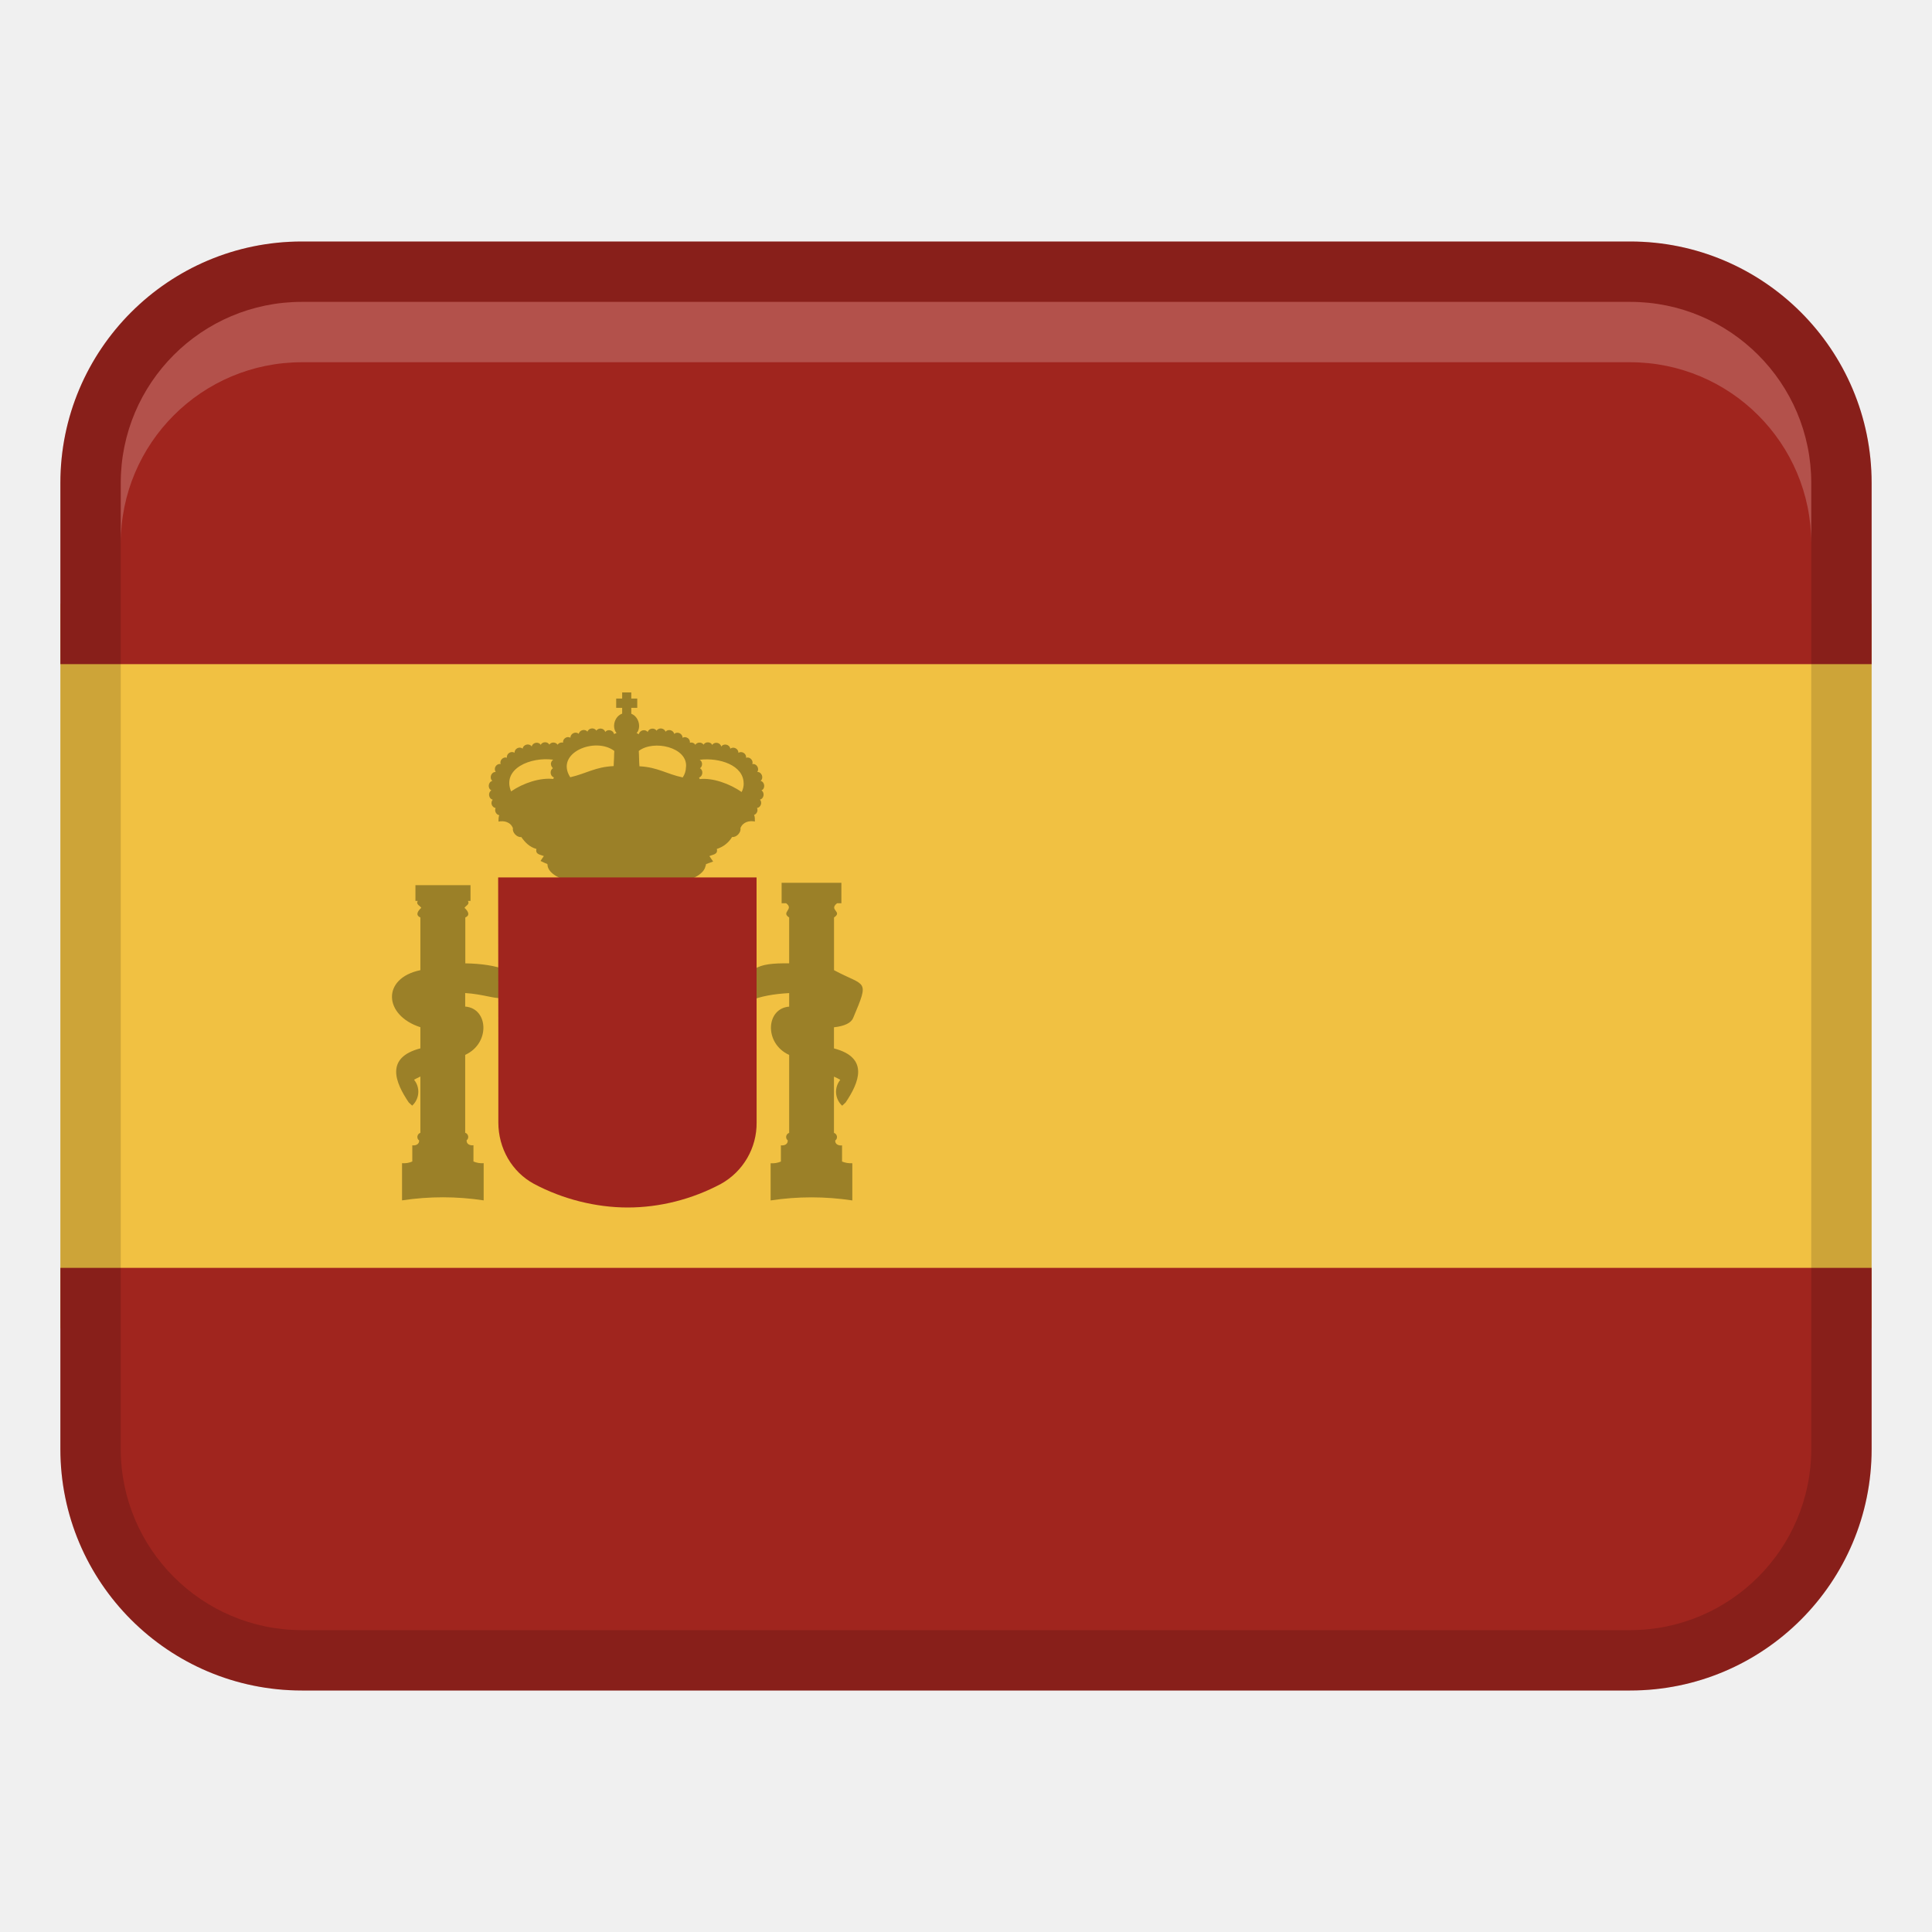
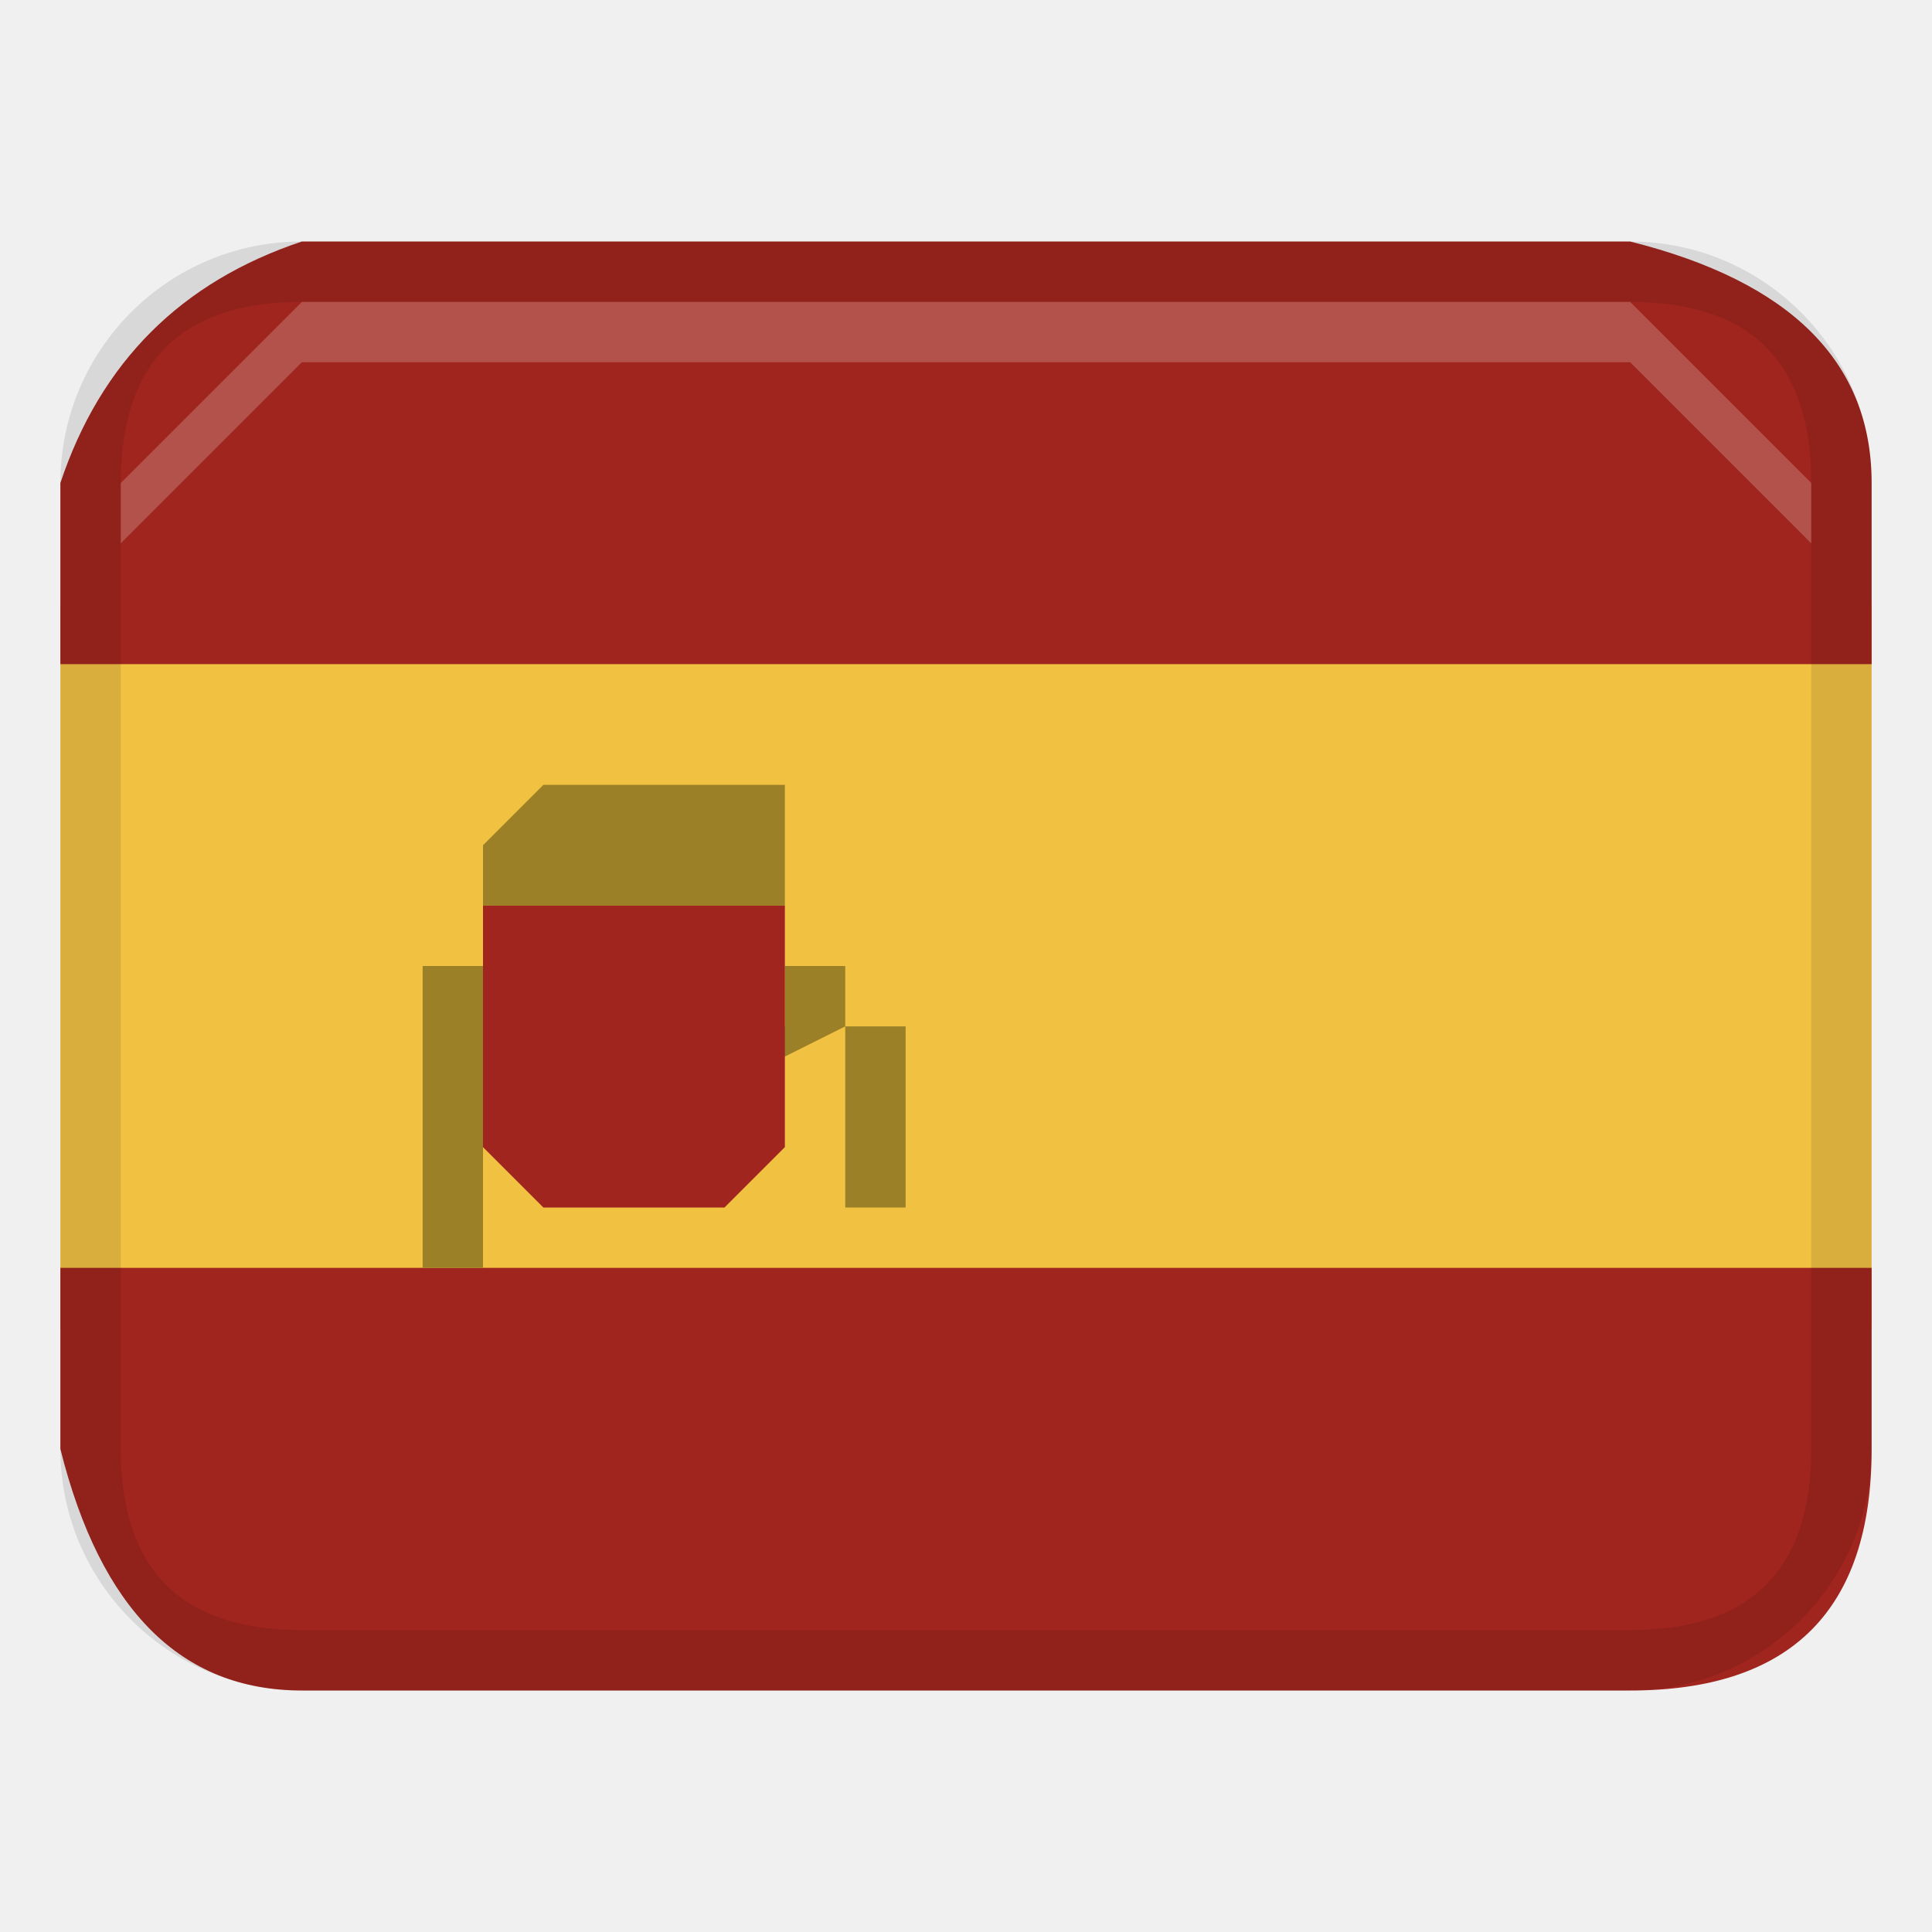
- <svg xmlns="http://www.w3.org/2000/svg" width="32" height="32" viewBox="0 0 32 32">
+ <svg xmlns="http://www.w3.org/2000/svg" width="32" height="32">
  <path fill="#f1c142" d="M1 10h30v12H1z" />
-   <path fill="#a0251e" d="M5 4h22c2.208 0 4 1.792 4 4v3H1V8c0-2.208 1.792-4 4-4m22 24H5c-2.208 0-4-1.792-4-4v-3h30v3c0 2.208-1.792 4-4 4" />
-   <path d="M27 4H5a4 4 0 0 0-4 4v16a4 4 0 0 0 4 4h22a4 4 0 0 0 4-4V8a4 4 0 0 0-4-4m3 20c0 1.654-1.346 3-3 3H5c-1.654 0-3-1.346-3-3V8c0-1.654 1.346-3 3-3h22c1.654 0 3 1.346 3 3z" opacity=".15" />
-   <path fill="#fff" d="M27 5H5a3 3 0 0 0-3 3v1a3 3 0 0 1 3-3h22a3 3 0 0 1 3 3V8a3 3 0 0 0-3-3" opacity=".2" />
-   <path fill="#9b8028" d="M12.614 13.091c.066-.031.055-.14-.016-.157.057-.047.02-.15-.055-.148.04-.057-.012-.144-.082-.13.021-.062-.042-.127-.104-.105.01-.068-.071-.119-.127-.081.004-.068-.081-.112-.134-.069-.01-.071-.11-.095-.15-.035-.014-.068-.111-.087-.149-.028-.027-.055-.114-.057-.144-.004-.03-.047-.107-.045-.136.002a.08.08 0 0 0-.09-.034c.009-.065-.066-.115-.122-.082.002-.07-.087-.111-.138-.064-.013-.064-.103-.087-.144-.036-.02-.063-.114-.075-.148-.017-.036-.056-.129-.042-.147.022-.041-.055-.135-.031-.146.036a.1.1 0 0 0-.037-.016l.015-.025h.002c.058-.107.004-.256-.106-.298v-.098h.099v-.154h-.099v-.101h-.151v.101h-.099v.154h.099v.096c-.113.04-.169.191-.11.299h.002l.014.024a.1.1 0 0 0-.04.017c-.011-.067-.106-.091-.146-.036-.018-.064-.111-.078-.147-.022-.034-.057-.128-.046-.148.017-.041-.052-.131-.028-.144.036-.051-.047-.139-.006-.138.064-.056-.033-.131.017-.122.082a.085.085 0 0 0-.091.034c-.029-.047-.106-.049-.136-.002-.03-.054-.117-.051-.143.004-.037-.059-.135-.04-.149.028-.039-.06-.14-.037-.15.035-.053-.043-.138 0-.134.069-.056-.038-.137.013-.127.081-.062-.021-.125.044-.104.105-.05-.009-.096.033-.096.084q0 .026.014.047c-.075-.002-.111.101-.055.148-.071.017-.082.125-.016.157-.061.035-.047.138.022.154a.085.085 0 0 0 .048.139c-.023.048.009.11.06.118-.013.03-.012.073-.012.106.09-.019.2.006.239.11-.015.068.065.156.138.146.06.085.133.165.251.197-.021.093.064.093.123.118-.013.016-.043.063-.055.081.024.013.087.041.113.051q.006.027.004.031c.091.501 2.534.502 2.616-.001v-.002l.004.004q-.002-.003.004-.031l.118-.042-.062-.09c.056-.028.145-.025.123-.119a.45.45 0 0 0 .253-.198c.073.01.153-.078.138-.146.039-.104.15-.129.239-.11 0-.035.002-.078-.013-.109a.086.086 0 0 0 .049-.115c.062-.009.091-.093.048-.139.069-.016.083-.12.022-.154Zm-.296-.114a.3.3 0 0 1-.034.141c-.198-.137-.477-.238-.694-.214l-.011-.024v-.002c.064-.021.074-.12.015-.153.048-.032.045-.113-.005-.141.328-.039.728.09.728.393Zm-.956-.275q-.001.096-.054.175c-.274-.059-.412-.169-.717-.185-.007-.082-.005-.171-.011-.254.246-.19.81-.062.783.264Zm-1.191-.164q-.002.076-.007.151c-.302.013-.449.122-.719.185-.26-.406.415-.676.73-.436q-.004.05-.004.101Zm-1.046.117a.1.1 0 0 0 .034.069c-.058.033-.049.132.015.152v.002l-.011.024c-.219-.024-.495.067-.698.206-.155-.377.323-.576.698-.525a.09.09 0 0 0-.039.072Zm-.048 1.683v.002s-.002 0-.003.002l.003-.003Zm5.056 2.518c.275-.65.201-.508-.319-.787v-.873c.149-.099-.094-.121.05-.235h.072v-.339h-.99v.339h.075c.136.102-.091.146.05.235v.76c-.524-.007-.771.066-.679.576h.039l.016.036c.14-.063.372-.107.624-.119v.224c-.384.029-.42.608 0 .8v1.291c-.053.017-.069.089-.024.123.007.065-.058.092-.113.083v.269a.36.36 0 0 1-.17.028v.616a4.5 4.5 0 0 1 1.353 0v-.616a.4.4 0 0 1-.17-.028v-.268c-.054.008-.118-.017-.113-.081.048-.033.034-.108-.021-.126v-.932q.057.026.105.053a.313.313 0 0 0 .031.429l.057-.053c.222-.329.396-.743-.193-.896v-.35c.177-.019.289-.074.319-.158Zm-5.773-.798c-.153-.062-.39-.098-.653-.102v-.76c.094-.041.034-.115-.013-.159.02-.038.092-.057.056-.115h.043v-.261h-.912v.261h.039c-.037.059.039.078.057.115-.047.042-.108.118-.014.159v.873c-.644.133-.611.748 0 .945v.35c-.59.154-.415.567-.193.896l.057.053a.313.313 0 0 0 .031-.429q.048-.027.105-.053v.932c-.055.018-.069.093-.021.126.005.064-.059.089-.113.081v.268a.35.35 0 0 1-.17.028v.616a4.5 4.5 0 0 1 1.352 0v-.616a.36.36 0 0 1-.169-.028v-.269c-.055.008-.119-.018-.113-.083.045-.034.03-.107-.024-.124v-1.29c.421-.192.383-.772 0-.8v-.224c.575.035.796.314.653-.392Z" />
-   <path fill="#a0251e" d="M12.531 14.533h-4.28l.003 2.572v1.485c0 .432.226.822.591 1.019.473.252 1.024.391 1.552.391s1.064-.135 1.544-.391a1.15 1.15 0 0 0 .591-1.019z" />
+   <path fill="#a0251e" d="M5 4h22q4 1 4 4v3H1V8q1-3 4-4m22 24H5q-3 0-4-4v-3h30v3q0 4-4 4" />
+   <path d="M27 4H5a4 4 0 0 0-4 4v16a4 4 0 0 0 4 4h22a4 4 0 0 0 4-4V8a4 4 0 0 0-4-4m3 20q0 3-3 3H5q-3 0-3-3V8q0-3 3-3h22q3 0 3 3z" opacity=".1" />
+   <path fill="#fff" d="M27 5H5L2 8v1l3-3h22l3 3V8z" opacity=".2" />
+   <path fill="#9b8028" d="M13 13zh-2 1-1v-1 1H9l-1 1v1h5zm-2 0zm-1 0zm-1 0zm5 4zv-1h-1v1l-1 1zv3h1v-3m-6-1zH7v5h1v-4q1 1 0 0" />
+   <path fill="#a0251e" d="M13 15H8v4l1 1h3l1-1z" />
</svg>
